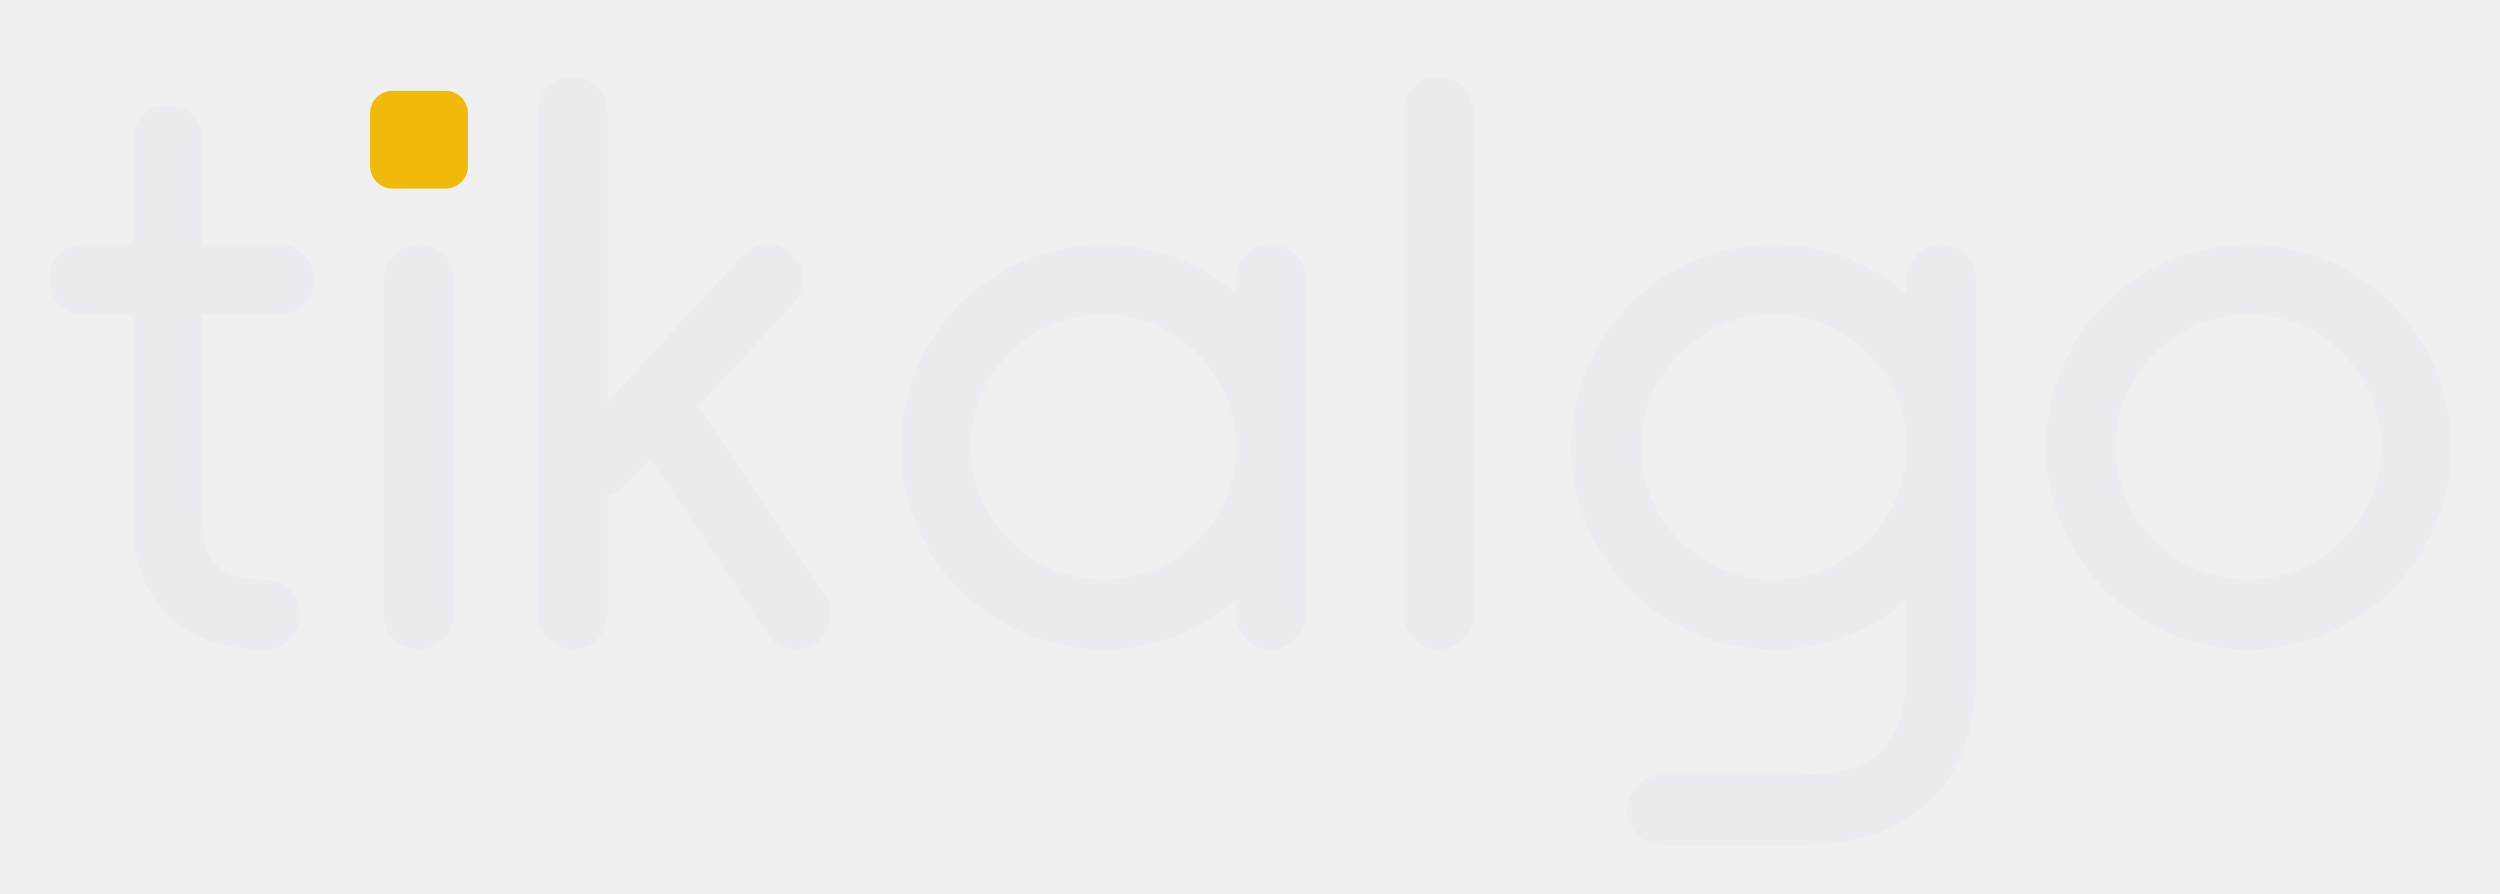
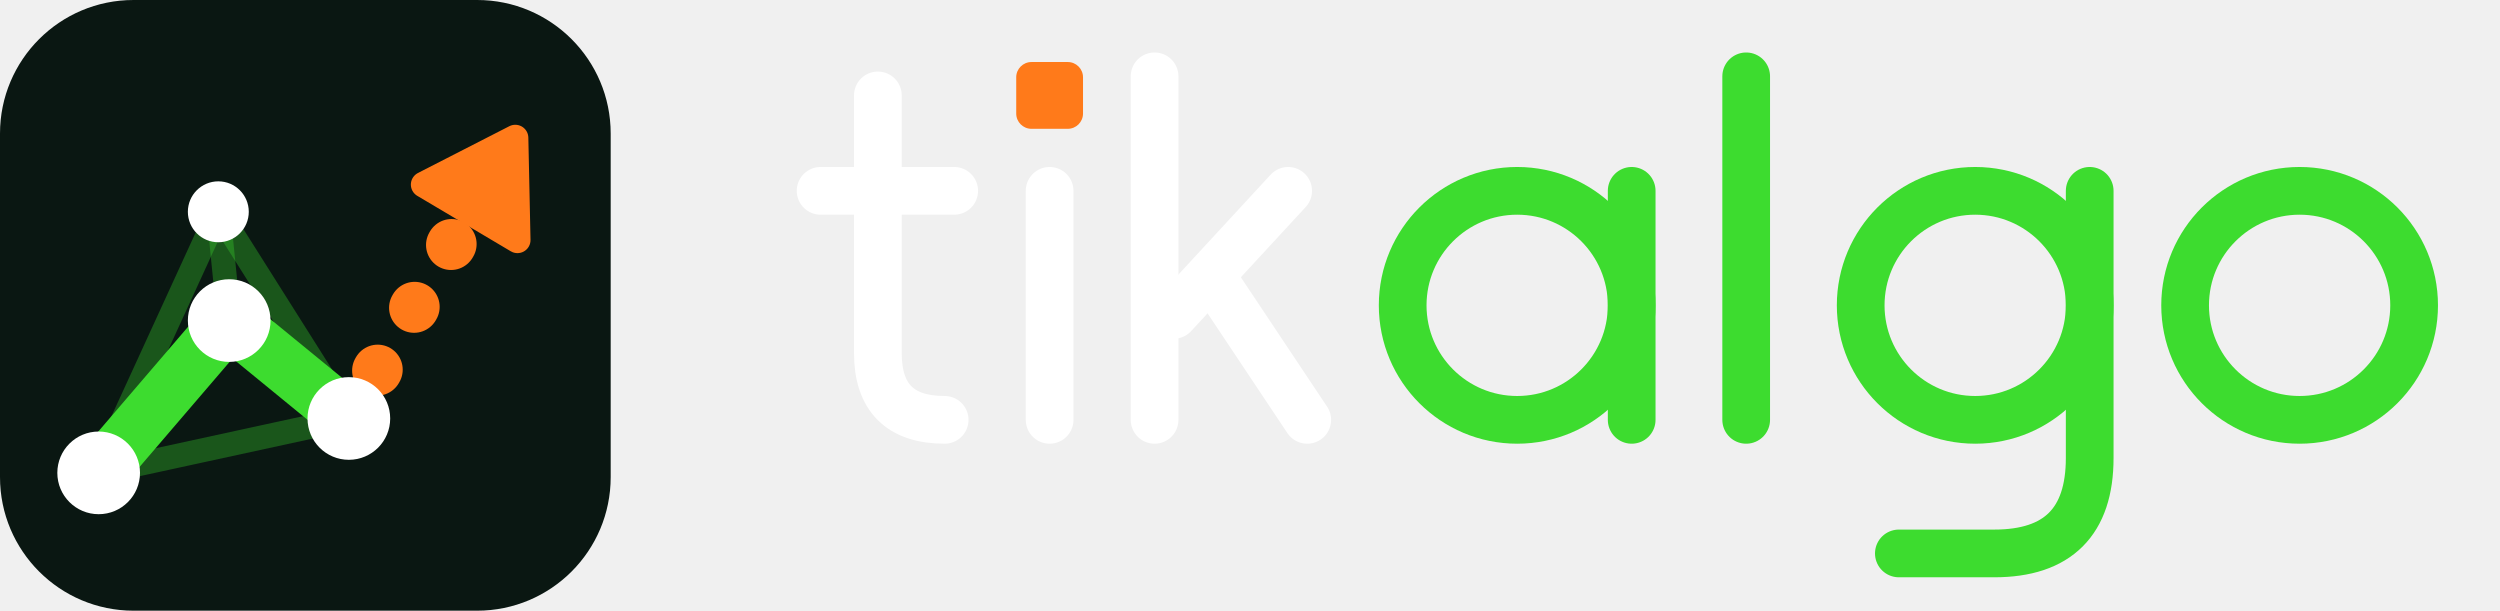
- <svg xmlns="http://www.w3.org/2000/svg" viewBox="-6 -4 179 64" width="358" height="128" role="img" aria-label="tikalgo">
-   <g style="color:#EAECEF">
-     <g fill="none" stroke="currentColor" stroke-width="5" stroke-linecap="round" stroke-linejoin="round">
-       <path d="M6 6 V33 Q6 40 13 40" />
-       <path d="M0 16 H14" />
-       <path d="M24 16 V40" />
-       <path d="M35 4 V40" />
-       <path d="M49 16 L37 29" />
-       <path d="M41 25 L51 40" />
-       <circle cx="73" cy="28" r="12" />
-       <path d="M85 16 V40" />
-       <path d="M97 4 V40" />
-       <circle cx="121" cy="28" r="12" />
-       <path d="M133 16 V44 Q133 54 123 54 H113" />
-       <circle cx="155" cy="28" r="12" />
+ <svg xmlns="http://www.w3.org/2000/svg" viewBox="0 0 262 64" role="img" aria-label="tikalgo">
+   <rect width="64" height="64" rx="14" fill="#0A1712" />
+   <g transform="translate(32 32) scale(1.14) translate(-32 -30.6)">
+     <g stroke="#3DDC2F" stroke-opacity=".32" stroke-width="2.2" stroke-linecap="round">
+       <path d="M13 46 L36 41" />
+       <path d="M13 46 L24 22" />
+       <path d="M24 22 L25 32" />
+       <path d="M24 22 L36 41" />
    </g>
-     <rect x="20.5" y="2.5" width="7" height="7" rx="1.6" fill="#F0B90B" />
+     <path d="M13 46 L25 32 L36 41" fill="none" stroke="#3DDC2F" stroke-width="5" stroke-linecap="round" stroke-linejoin="round" />
+     <path d="M38.6 36.6 L45.6 24.7" fill="none" stroke="#FF7A1A" stroke-width="4.6" stroke-linecap="round" stroke-dasharray="0.1 6.6" />
+     <path d="M51.3 15.2 L51.5 24.6 L42.9 19.5 Z" fill="#FF7A1A" stroke="#FF7A1A" stroke-width="2.4" stroke-linejoin="round" />
+     <g fill="#FFFFFF">
+       <circle cx="13" cy="46" r="3.8" />
+       <circle cx="25" cy="32" r="3.8" />
+       <circle cx="36" cy="41" r="3.8" />
+       <circle cx="24" cy="22" r="2.8" />
+     </g>
+   </g>
+   <g transform="translate(86 4)">
+     <g fill="none" stroke-width="5" stroke-linecap="round" stroke-linejoin="round">
+       <g stroke="#FFFFFF">
+         <path d="M6 6 V33 Q6 40 13 40" />
+         <path d="M0 16 H14" />
+         <path d="M24 16 V40" />
+         <path d="M35 4 V40" />
+         <path d="M49 16 L37 29" />
+         <path d="M41 25 L51 40" />
+       </g>
+       <g stroke="#3DDC2F">
+         <circle cx="73" cy="28" r="12" />
+         <path d="M85 16 V40" />
+         <path d="M97 4 V40" />
+         <circle cx="121" cy="28" r="12" />
+         <path d="M133 16 V44 Q133 54 123 54 H113" />
+         <circle cx="155" cy="28" r="12" />
+       </g>
+     </g>
+     <rect x="20.5" y="2.5" width="7" height="7" rx="1.6" fill="#FF7A1A" />
  </g>
</svg>
